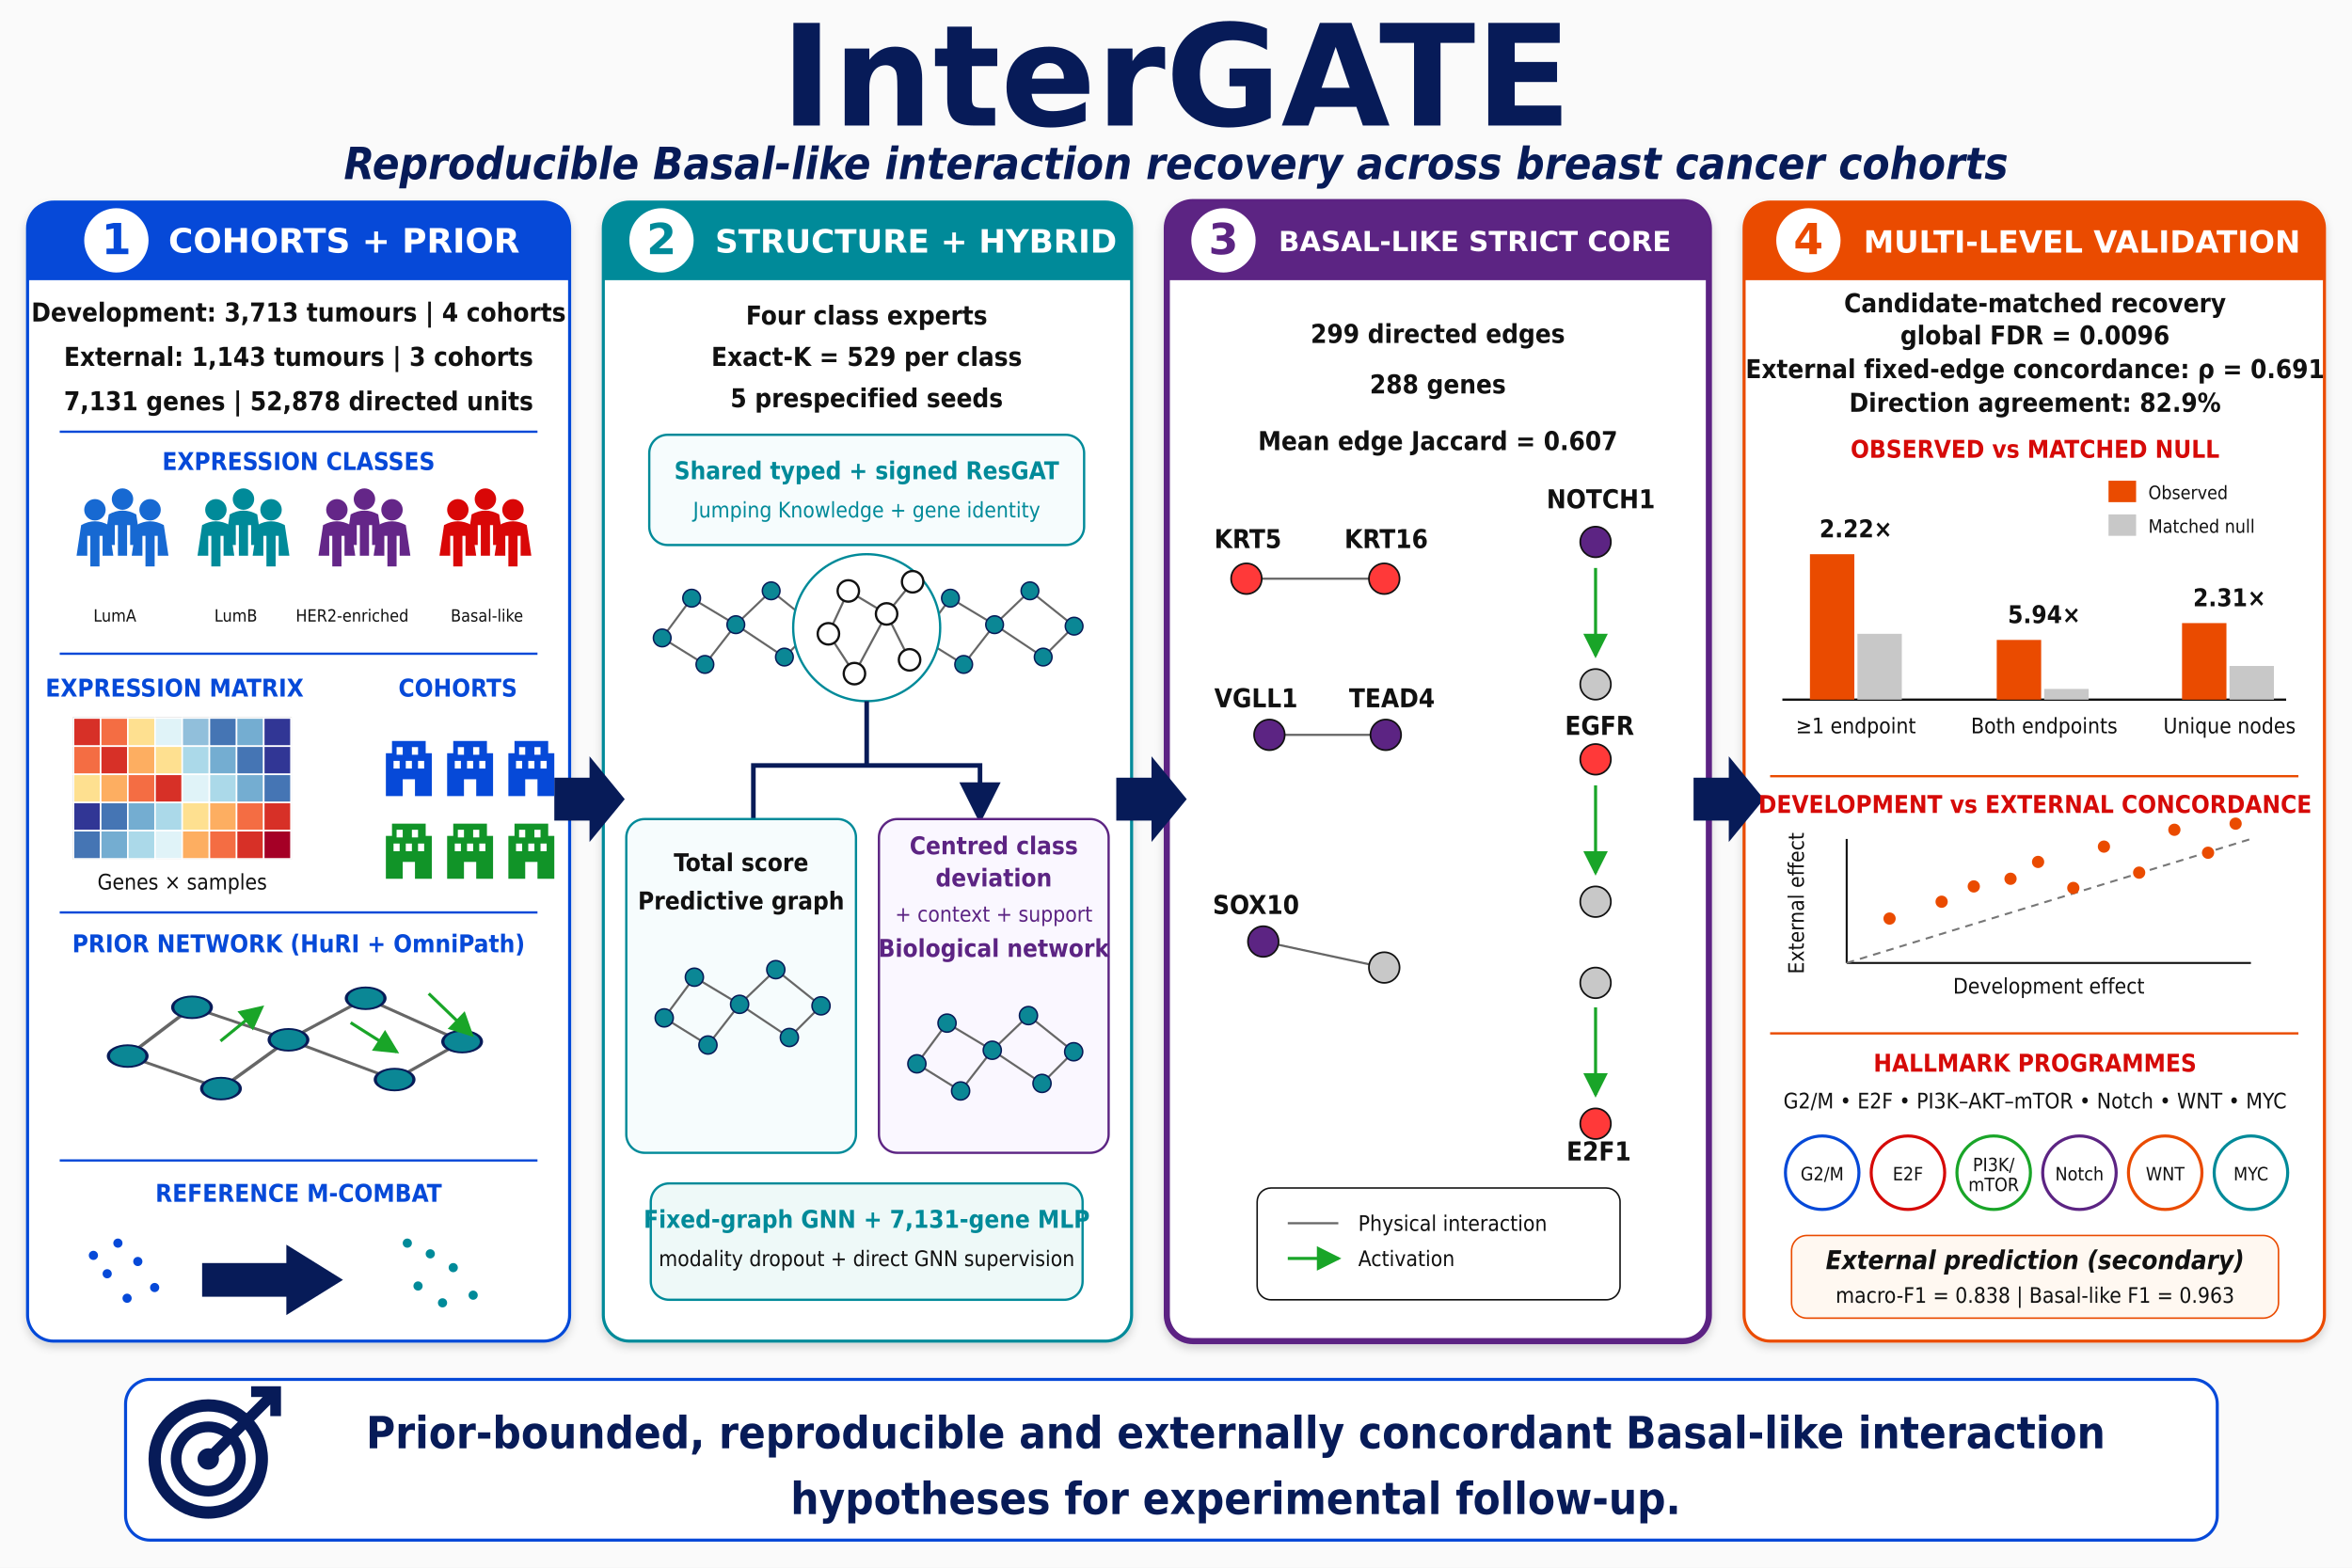
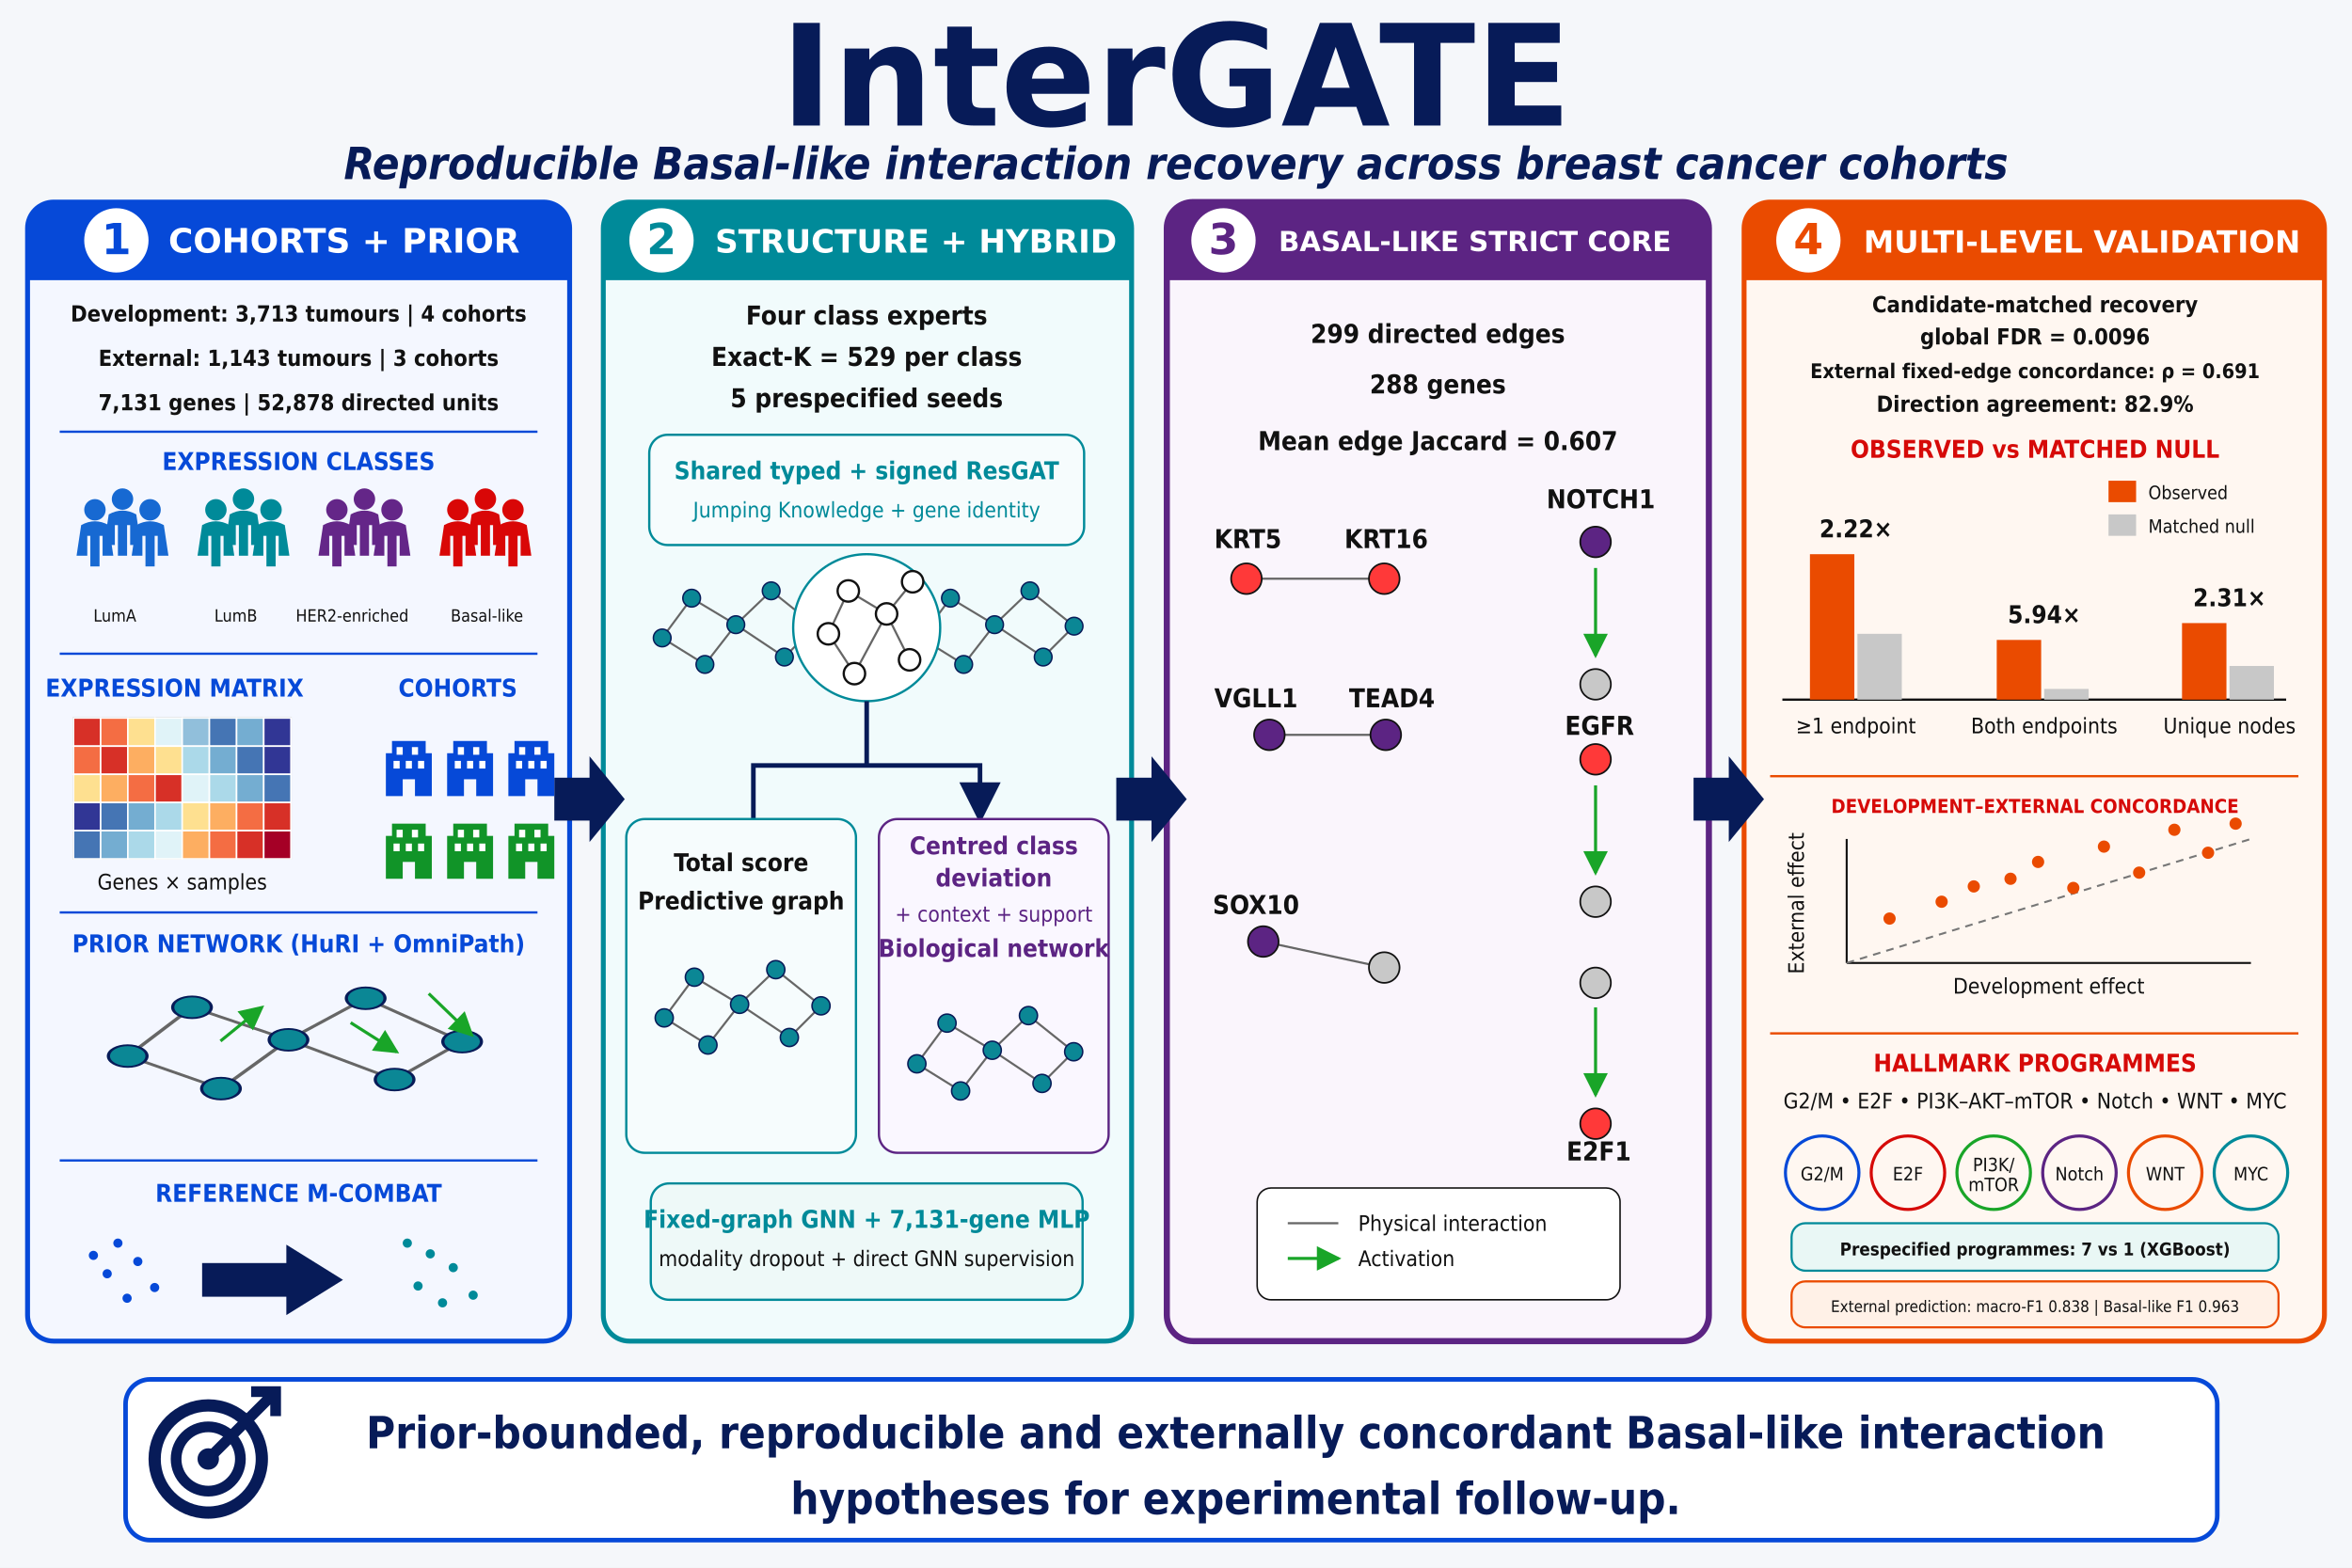
<svg xmlns="http://www.w3.org/2000/svg" xmlns:xlink="http://www.w3.org/1999/xlink" width="1536" height="1024" viewBox="0 0 1536 1024" role="img" aria-labelledby="title desc">
  <defs>
    <style>
      .sans{font-family:'DejaVu Sans',Arial,sans-serif}.cond{font-family:'DejaVu Sans Condensed','Arial Narrow',Arial,sans-serif}
      .navy{fill:#071b58}.body{fill:#111}.white{fill:#fff}.blue{fill:#0649d8}.teal{fill:#008a99}.purple{fill:#5c2483}.orange{fill:#ea4b00}.red{fill:#d60a08}
      .h1{font-size:92px;font-weight:800}.subtitle{font-size:29px;font-weight:700;font-style:italic}.panelhead{font-size:21px;font-weight:800}.num{font-size:28px;font-weight:800}
      .metric{font-size:17px;font-weight:700}.small{font-size:14px}.tiny{font-size:12px}.label{font-size:16px;font-weight:700}.boxlabel{font-size:14px}.gene{font-size:17px;font-weight:700}
      .rule{stroke-width:1.5}.network{stroke:#666;stroke-width:1.4}.activation{stroke:#19a528;stroke-width:2}.inhibition{stroke:#e32222;stroke-width:2}
    </style>
-     <filter id="soft" x="-20%" y="-20%" width="140%" height="140%">
-       <feDropShadow dx="0" dy="3" stdDeviation="3" flood-opacity="0.16" />
-     </filter>
    <marker id="arrow-navy" markerWidth="9" markerHeight="9" refX="8" refY="4.5" orient="auto">
      <path d="M0,0 L9,4.5 L0,9 Z" fill="#071b58" />
    </marker>
    <marker id="arrow-green" markerWidth="8" markerHeight="8" refX="7" refY="4" orient="auto">
      <path d="M0,0 L8,4 L0,8 Z" fill="#19a528" />
    </marker>
    <marker id="bar-red" markerWidth="8" markerHeight="8" refX="7" refY="4" orient="auto">
      <path d="M0,0 L8,4 L0,8" fill="none" stroke="#e32222" stroke-width="1.8" />
    </marker>
    <symbol id="person" viewBox="0 0 30 46">
      <circle cx="15" cy="8" r="7" fill="currentColor" />
      <path d="M6 18 Q15 13 24 18 L27 38 H20 V25 H18 V45 H12 V25 H10 V38 H3 Z" fill="currentColor" />
    </symbol>
    <symbol id="building" viewBox="0 0 34 42">
      <path d="M6 3h22v8h4v28H21V28h-8v11H2V11h4z" fill="currentColor" />
      <g fill="#fff">
        <rect x="9" y="7" width="4" height="5" />
        <rect x="19" y="7" width="4" height="5" />
        <rect x="7" y="16" width="4" height="5" />
        <rect x="15" y="16" width="4" height="5" />
        <rect x="23" y="16" width="4" height="5" />
      </g>
    </symbol>
    <symbol id="nodegraph" viewBox="0 0 130 82">
      <g class="network">
        <line x1="14" y1="49" x2="34" y2="22" />
        <line x1="14" y1="49" x2="43" y2="67" />
        <line x1="34" y1="22" x2="64" y2="40" />
        <line x1="43" y1="67" x2="64" y2="40" />
        <line x1="64" y1="40" x2="88" y2="17" />
        <line x1="64" y1="40" x2="97" y2="62" />
        <line x1="88" y1="17" x2="118" y2="41" />
        <line x1="97" y1="62" x2="118" y2="41" />
      </g>
      <g fill="#0b8795" stroke="#071b58">
        <circle cx="14" cy="49" r="6" />
        <circle cx="34" cy="22" r="6" />
        <circle cx="43" cy="67" r="6" />
        <circle cx="64" cy="40" r="6" />
        <circle cx="88" cy="17" r="6" />
        <circle cx="97" cy="62" r="6" />
        <circle cx="118" cy="41" r="6" />
      </g>
    </symbol>
  </defs>
-   <rect width="1536" height="1024" fill="#fafafa" />
+   <rect width="1536" height="1024" fill="#f5f7fa" />
  <text x="768" y="82" text-anchor="middle" class="sans navy h1">InterGATE</text>
  <text x="768" y="117" text-anchor="middle" class="cond navy subtitle">Reproducible Basal-like interaction recovery across breast cancer cohorts</text>
-   <g filter="url(#soft)">
-     <rect x="18" y="132" width="354" height="744" rx="17" fill="#fff" stroke="#0649d8" stroke-width="2" />
-     <rect x="394" y="132" width="345" height="744" rx="17" fill="#fff" stroke="#008a99" stroke-width="2" />
-     <rect x="762" y="132" width="354" height="744" rx="17" fill="#fff" stroke="#5c2483" stroke-width="4" />
-     <rect x="1139" y="132" width="379" height="744" rx="17" fill="#fff" stroke="#ea4b00" stroke-width="2" />
+   <g>
+     <rect x="18" y="132" width="354" height="744" rx="17" fill="#f4f7ff" stroke="#0649d8" stroke-width="3.2" />
+     <rect x="394" y="132" width="345" height="744" rx="17" fill="#f1fbfc" stroke="#008a99" stroke-width="3.2" />
+     <rect x="762" y="132" width="354" height="744" rx="17" fill="#faf5fc" stroke="#5c2483" stroke-width="4" />
+     <rect x="1139" y="132" width="379" height="744" rx="17" fill="#fff7f1" stroke="#ea4b00" stroke-width="3.2" />
  </g>
  <path d="M18 149q0-17 17-17h320q17 0 17 17v34H18z" fill="#0649d8" />
  <path d="M394 149q0-17 17-17h311q17 0 17 17v34H394z" fill="#008a99" />
  <path d="M762 149q0-17 17-17h320q17 0 17 17v34H762z" fill="#5c2483" />
  <path d="M1139 149q0-17 17-17h345q17 0 17 17v34H1139z" fill="#ea4b00" />
  <g class="sans white panelhead">
    <circle cx="76" cy="157" r="21" fill="#fff" />
    <text x="76" y="166" text-anchor="middle" class="blue num">1</text>
    <text x="110" y="165" font-size="22">COHORTS + PRIOR</text>
    <circle cx="432" cy="157" r="21" fill="#fff" />
    <text x="432" y="166" text-anchor="middle" class="teal num">2</text>
    <text x="467" y="165" font-size="21">STRUCTURE + HYBRID</text>
    <circle cx="799" cy="157" r="21" fill="#fff" />
    <text x="799" y="166" text-anchor="middle" class="purple num">3</text>
    <text x="835" y="164" font-size="18">BASAL-LIKE STRICT CORE</text>
    <circle cx="1181" cy="157" r="21" fill="#fff" />
    <text x="1181" y="166" text-anchor="middle" class="orange num">4</text>
    <text x="1217" y="165" font-size="20">MULTI-LEVEL VALIDATION</text>
  </g>
  <g fill="#071b58">
    <path d="M362 508h23v-14l23 28-23 28v-14h-23z" />
    <path d="M729 508h23v-14l23 28-23 28v-14h-23z" />
    <path d="M1106 508h23v-14l23 28-23 28v-14h-23z" />
  </g>
  <g class="cond body">
-     <text x="195" y="210" text-anchor="middle" class="metric" font-size="15">Development: 3,713 tumours | 4 cohorts</text>
-     <text x="195" y="239" text-anchor="middle" class="metric" font-size="15">External: 1,143 tumours | 3 cohorts</text>
-     <text x="195" y="268" text-anchor="middle" class="metric" font-size="15">7,131 genes | 52,878 directed units</text>
+     <text x="195" y="210" text-anchor="middle" class="metric" style="font-size:14.5px">Development: 3,713 tumours | 4 cohorts</text>
+     <text x="195" y="239" text-anchor="middle" class="metric" style="font-size:14.5px">External: 1,143 tumours | 3 cohorts</text>
+     <text x="195" y="268" text-anchor="middle" class="metric" style="font-size:14.5px">7,131 genes | 52,878 directed units</text>
    <line x1="39" y1="282" x2="351" y2="282" stroke="#0649d8" class="rule" />
    <text x="195" y="307" text-anchor="middle" class="blue label">EXPRESSION CLASSES</text>
    <g transform="translate(47 325)" color="#1769d2">
      <use xlink:href="#person" x="0" width="30" height="46" />
      <use xlink:href="#person" x="18" y="-7" width="30" height="46" />
      <use xlink:href="#person" x="36" width="30" height="46" />
    </g>
    <g transform="translate(126 325)" color="#008a99">
      <use xlink:href="#person" x="0" width="30" height="46" />
      <use xlink:href="#person" x="18" y="-7" width="30" height="46" />
      <use xlink:href="#person" x="36" width="30" height="46" />
    </g>
    <g transform="translate(205 325)" color="#642688">
      <use xlink:href="#person" x="0" width="30" height="46" />
      <use xlink:href="#person" x="18" y="-7" width="30" height="46" />
      <use xlink:href="#person" x="36" width="30" height="46" />
    </g>
    <g transform="translate(284 325)" color="#d90707">
      <use xlink:href="#person" x="0" width="30" height="46" />
      <use xlink:href="#person" x="18" y="-7" width="30" height="46" />
      <use xlink:href="#person" x="36" width="30" height="46" />
    </g>
    <g class="small" style="font-size:11px">
      <text x="75" y="406" text-anchor="middle">LumA</text>
      <text x="154" y="406" text-anchor="middle">LumB</text>
      <text x="230" y="406" text-anchor="middle">HER2-enriched</text>
      <text x="318" y="406" text-anchor="middle">Basal-like</text>
    </g>
    <line x1="39" y1="427" x2="351" y2="427" stroke="#0649d8" class="rule" />
    <text x="114" y="455" text-anchor="middle" class="blue label">EXPRESSION MATRIX</text>
    <text x="299" y="455" text-anchor="middle" class="blue label">COHORTS</text>
    <g transform="translate(48 469)">
      <rect width="142" height="92" fill="#fff" stroke="#aaa" />
      <g stroke="#fff" stroke-width="1">
        <rect x="0" y="0" width="17.75" height="18.4" fill="#d73027" />
        <rect x="17.75" y="0" width="17.75" height="18.4" fill="#f46d43" />
        <rect x="35.5" y="0" width="17.75" height="18.4" fill="#fee090" />
        <rect x="53.25" y="0" width="17.75" height="18.4" fill="#e0f3f8" />
        <rect x="71" y="0" width="17.75" height="18.4" fill="#91bfdb" />
        <rect x="88.75" y="0" width="17.75" height="18.4" fill="#4575b4" />
        <rect x="106.5" y="0" width="17.75" height="18.4" fill="#74add1" />
        <rect x="124.25" y="0" width="17.75" height="18.4" fill="#313695" />
        <rect x="0" y="18.4" width="17.75" height="18.4" fill="#f46d43" />
        <rect x="17.75" y="18.4" width="17.75" height="18.4" fill="#d73027" />
        <rect x="35.5" y="18.4" width="17.75" height="18.4" fill="#fdae61" />
        <rect x="53.25" y="18.4" width="17.75" height="18.4" fill="#fee090" />
        <rect x="71" y="18.4" width="17.75" height="18.4" fill="#abd9e9" />
        <rect x="88.75" y="18.4" width="17.75" height="18.4" fill="#74add1" />
        <rect x="106.5" y="18.4" width="17.75" height="18.4" fill="#4575b4" />
        <rect x="124.25" y="18.4" width="17.75" height="18.4" fill="#313695" />
        <rect x="0" y="36.8" width="17.75" height="18.4" fill="#fee090" />
        <rect x="17.75" y="36.8" width="17.75" height="18.4" fill="#fdae61" />
        <rect x="35.5" y="36.8" width="17.75" height="18.4" fill="#f46d43" />
        <rect x="53.25" y="36.8" width="17.75" height="18.4" fill="#d73027" />
        <rect x="71" y="36.8" width="17.75" height="18.4" fill="#e0f3f8" />
        <rect x="88.75" y="36.8" width="17.75" height="18.4" fill="#abd9e9" />
        <rect x="106.5" y="36.8" width="17.75" height="18.4" fill="#74add1" />
        <rect x="124.25" y="36.8" width="17.75" height="18.4" fill="#4575b4" />
        <rect x="0" y="55.2" width="17.75" height="18.4" fill="#313695" />
        <rect x="17.75" y="55.2" width="17.75" height="18.4" fill="#4575b4" />
        <rect x="35.5" y="55.2" width="17.75" height="18.4" fill="#74add1" />
        <rect x="53.25" y="55.2" width="17.75" height="18.4" fill="#abd9e9" />
        <rect x="71" y="55.2" width="17.75" height="18.4" fill="#fee090" />
        <rect x="88.75" y="55.2" width="17.75" height="18.4" fill="#fdae61" />
        <rect x="106.5" y="55.2" width="17.75" height="18.4" fill="#f46d43" />
        <rect x="124.25" y="55.2" width="17.75" height="18.4" fill="#d73027" />
        <rect x="0" y="73.6" width="17.75" height="18.4" fill="#4575b4" />
        <rect x="17.75" y="73.6" width="17.75" height="18.4" fill="#74add1" />
        <rect x="35.5" y="73.6" width="17.75" height="18.4" fill="#abd9e9" />
        <rect x="53.25" y="73.6" width="17.75" height="18.4" fill="#e0f3f8" />
        <rect x="71" y="73.6" width="17.75" height="18.4" fill="#fdae61" />
        <rect x="88.75" y="73.6" width="17.75" height="18.4" fill="#f46d43" />
        <rect x="106.5" y="73.6" width="17.75" height="18.4" fill="#d73027" />
        <rect x="124.25" y="73.6" width="17.75" height="18.4" fill="#a50026" />
      </g>
    </g>
    <g color="#0649d8" transform="translate(250 481)">
      <use xlink:href="#building" x="0" width="34" height="42" />
      <use xlink:href="#building" x="40" width="34" height="42" />
      <use xlink:href="#building" x="80" width="34" height="42" />
    </g>
    <g color="#119428" transform="translate(250 535)">
      <use xlink:href="#building" x="0" width="34" height="42" />
      <use xlink:href="#building" x="40" width="34" height="42" />
      <use xlink:href="#building" x="80" width="34" height="42" />
    </g>
    <text x="119" y="581" text-anchor="middle" class="small">Genes × samples</text>
    <line x1="39" y1="596" x2="351" y2="596" stroke="#0649d8" class="rule" />
    <text x="195" y="622" text-anchor="middle" class="blue label">PRIOR NETWORK (HuRI + OmniPath)</text>
    <g transform="translate(54 632) scale(2.1 1.18)">
      <use xlink:href="#nodegraph" width="130" height="82" />
    </g>
    <g class="activation" marker-end="url(#arrow-green)">
      <line x1="144" y1="680" x2="171" y2="658" />
      <line x1="229" y1="668" x2="259" y2="687" />
      <line x1="280" y1="649" x2="308" y2="676" />
    </g>
    <line x1="39" y1="758" x2="351" y2="758" stroke="#0649d8" class="rule" />
    <text x="195" y="785" text-anchor="middle" class="blue label">REFERENCE M-COMBAT</text>
    <g fill="#0649d8">
      <circle cx="77" cy="812" r="3" />
      <circle cx="90" cy="824" r="3" />
      <circle cx="70" cy="832" r="3" />
      <circle cx="101" cy="841" r="3" />
      <circle cx="83" cy="848" r="3" />
      <circle cx="61" cy="820" r="3" />
    </g>
    <path d="M132 825h55v-12l37 23-37 23v-12h-55z" fill="#071b58" />
    <g fill="#008a99">
      <circle cx="266" cy="812" r="3" />
      <circle cx="281" cy="819" r="3" />
      <circle cx="296" cy="828" r="3" />
      <circle cx="273" cy="840" r="3" />
      <circle cx="309" cy="846" r="3" />
      <circle cx="289" cy="851" r="3" />
    </g>
  </g>
  <g class="cond body">
    <text x="566" y="212" text-anchor="middle" class="metric">Four class experts</text>
    <text x="566" y="239" text-anchor="middle" class="metric">Exact-K = 529 per class</text>
    <text x="566" y="266" text-anchor="middle" class="metric">5 prespecified seeds</text>
    <rect x="424" y="284" width="284" height="72" rx="12" fill="#f6fcfd" stroke="#008a99" stroke-width="1.5" />
    <text x="566" y="313" text-anchor="middle" class="teal label">Shared typed + signed ResGAT</text>
    <text x="566" y="338" text-anchor="middle" class="teal boxlabel">Jumping Knowledge + gene identity</text>
    <use xlink:href="#nodegraph" x="419" y="368" width="125" height="82" />
    <use xlink:href="#nodegraph" x="588" y="368" width="125" height="82" />
    <circle cx="566" cy="410" r="48" fill="#fff" stroke="#008a99" stroke-width="1.5" />
    <g class="network">
      <line x1="541" y1="414" x2="554" y2="386" />
      <line x1="541" y1="414" x2="558" y2="440" />
      <line x1="554" y1="386" x2="579" y2="401" />
      <line x1="558" y1="440" x2="579" y2="401" />
      <line x1="579" y1="401" x2="594" y2="431" />
      <line x1="579" y1="401" x2="596" y2="380" />
    </g>
    <g fill="#fff" stroke="#111" stroke-width="1.5">
      <circle cx="541" cy="414" r="7" />
      <circle cx="554" cy="386" r="7" />
      <circle cx="558" cy="440" r="7" />
      <circle cx="579" cy="401" r="7" />
      <circle cx="594" cy="431" r="7" />
      <circle cx="596" cy="380" r="7" />
    </g>
    <path d="M566 458v42M566 500h-74v35M566 500h74v35" fill="none" stroke="#071b58" stroke-width="3" marker-end="url(#arrow-navy)" />
    <rect x="409" y="535" width="150" height="218" rx="12" fill="#f6fcfd" stroke="#008a99" stroke-width="1.5" />
    <rect x="574" y="535" width="150" height="218" rx="12" fill="#faf7ff" stroke="#5c2483" stroke-width="1.5" />
    <text x="484" y="569" text-anchor="middle" class="label" font-size="14">Total score</text>
    <text x="484" y="594" text-anchor="middle" class="label" font-size="14">Predictive graph</text>
    <use xlink:href="#nodegraph" x="420" y="616" width="128" height="82" />
    <text x="649" y="558" text-anchor="middle" class="purple label" font-size="14">Centred class</text>
    <text x="649" y="579" text-anchor="middle" class="purple label" font-size="14">deviation</text>
    <text x="649" y="602" text-anchor="middle" class="purple boxlabel">+ context + support</text>
    <text x="649" y="625" text-anchor="middle" class="purple label" font-size="14">Biological network</text>
    <use xlink:href="#nodegraph" x="585" y="646" width="128" height="82" />
    <rect x="425" y="773" width="282" height="76" rx="12" fill="#eef9f8" stroke="#008a99" stroke-width="1.5" />
    <text x="566" y="802" text-anchor="middle" class="teal label">Fixed-graph GNN + 7,131-gene MLP</text>
    <text x="566" y="827" text-anchor="middle" class="boxlabel">modality dropout + direct GNN supervision</text>
  </g>
  <g class="cond body">
    <text x="939" y="224" text-anchor="middle" class="metric">299 directed edges</text>
    <text x="939" y="257" text-anchor="middle" class="metric">288 genes</text>
    <text x="939" y="294" text-anchor="middle" class="metric">Mean edge Jaccard = 0.607</text>
    <g class="network">
      <line x1="814" y1="378" x2="904" y2="378" />
      <line x1="829" y1="480" x2="905" y2="480" />
      <line x1="825" y1="615" x2="904" y2="632" />
    </g>
    <g class="activation" marker-end="url(#arrow-green)">
      <line x1="1042" y1="371" x2="1042" y2="428" />
      <line x1="1042" y1="513" x2="1042" y2="570" />
      <line x1="1042" y1="658" x2="1042" y2="715" />
    </g>
    <g stroke="#111" stroke-width="1.1">
      <circle cx="814" cy="378" r="10" fill="#ff3939" />
      <circle cx="904" cy="378" r="10" fill="#ff3939" />
      <circle cx="829" cy="480" r="10" fill="#5c2483" />
      <circle cx="905" cy="480" r="10" fill="#5c2483" />
      <circle cx="825" cy="615" r="10" fill="#5c2483" />
      <circle cx="904" cy="632" r="10" fill="#c8c8c8" />
      <circle cx="1042" cy="354" r="10" fill="#5c2483" />
      <circle cx="1042" cy="447" r="10" fill="#c8c8c8" />
      <circle cx="1042" cy="496" r="10" fill="#ff3939" />
      <circle cx="1042" cy="589" r="10" fill="#c8c8c8" />
      <circle cx="1042" cy="642" r="10" fill="#c8c8c8" />
      <circle cx="1042" cy="734" r="10" fill="#ff3939" />
    </g>
    <g class="gene">
      <text x="793" y="358">KRT5</text>
      <text x="878" y="358">KRT16</text>
      <text x="793" y="462">VGLL1</text>
      <text x="881" y="462">TEAD4</text>
      <text x="792" y="597">SOX10</text>
      <text x="1010" y="332">NOTCH1</text>
      <text x="1022" y="480">EGFR</text>
      <text x="1023" y="758">E2F1</text>
    </g>
    <rect x="821" y="776" width="237" height="73" rx="9" fill="#fff" stroke="#111" />
    <line x1="841" y1="799" x2="874" y2="799" class="network" />
    <text x="887" y="804" class="small">Physical interaction</text>
    <line x1="841" y1="822" x2="874" y2="822" class="activation" marker-end="url(#arrow-green)" />
    <text x="887" y="827" class="small">Activation</text>
  </g>
  <g class="cond body">
-     <text x="1329" y="204" text-anchor="middle" class="metric" font-size="15">Candidate-matched recovery</text>
-     <text x="1329" y="225" text-anchor="middle" class="metric" font-size="15">global FDR = 0.0096</text>
-     <text x="1329" y="247" text-anchor="middle" class="metric" font-size="14">External fixed-edge concordance: ρ = 0.691</text>
-     <text x="1329" y="269" text-anchor="middle" class="metric" font-size="15">Direction agreement: 82.9%</text>
+     <text x="1329" y="204" text-anchor="middle" class="metric" style="font-size:14.5px">Candidate-matched recovery</text>
+     <text x="1329" y="225" text-anchor="middle" class="metric" style="font-size:14.5px">global FDR = 0.0096</text>
+     <text x="1329" y="247" text-anchor="middle" class="metric" style="font-size:13.2px">External fixed-edge concordance: ρ = 0.691</text>
+     <text x="1329" y="269" text-anchor="middle" class="metric" style="font-size:14.5px">Direction agreement: 82.9%</text>
    <text x="1329" y="299" text-anchor="middle" class="red label">OBSERVED vs MATCHED NULL</text>
    <g class="tiny">
      <rect x="1377" y="314" width="18" height="14" fill="#ea4b00" />
      <text x="1403" y="326">Observed</text>
      <rect x="1377" y="336" width="18" height="14" fill="#c8c8c8" />
      <text x="1403" y="348">Matched null</text>
    </g>
    <line x1="1164" y1="457" x2="1493" y2="457" stroke="#111" stroke-width="1.5" />
    <g>
      <rect x="1182" y="362" width="29" height="95" fill="#ea4b00" />
      <rect x="1213" y="414" width="29" height="43" fill="#c8c8c8" />
      <rect x="1304" y="418" width="29" height="39" fill="#ea4b00" />
      <rect x="1335" y="450" width="29" height="7" fill="#c8c8c8" />
      <rect x="1425" y="407" width="29" height="50" fill="#ea4b00" />
      <rect x="1456" y="435" width="29" height="22" fill="#c8c8c8" />
    </g>
    <g class="label">
      <text x="1212" y="351" text-anchor="middle">2.22×</text>
      <text x="1335" y="407" text-anchor="middle">5.94×</text>
      <text x="1456" y="396" text-anchor="middle">2.31×</text>
    </g>
    <g class="small">
      <text x="1212" y="479" text-anchor="middle">≥1 endpoint</text>
      <text x="1335" y="479" text-anchor="middle">Both endpoints</text>
      <text x="1456" y="479" text-anchor="middle">Unique nodes</text>
    </g>
    <line x1="1156" y1="507" x2="1501" y2="507" stroke="#ea4b00" class="rule" />
-     <text x="1329" y="531" text-anchor="middle" class="red label" font-size="13">DEVELOPMENT vs EXTERNAL CONCORDANCE</text>
+     <text x="1329" y="531" text-anchor="middle" class="red label" style="font-size:12.5px">DEVELOPMENT–EXTERNAL CONCORDANCE</text>
    <line x1="1206" y1="629" x2="1470" y2="629" stroke="#111" stroke-width="1.3" />
    <line x1="1206" y1="629" x2="1206" y2="548" stroke="#111" stroke-width="1.3" />
    <line x1="1206" y1="629" x2="1470" y2="548" stroke="#777" stroke-width="1.3" stroke-dasharray="5 4" />
    <g fill="#ea4b00">
      <circle cx="1234" cy="600" r="4" />
      <circle cx="1268" cy="589" r="4" />
      <circle cx="1289" cy="579" r="4" />
      <circle cx="1313" cy="574" r="4" />
      <circle cx="1331" cy="563" r="4" />
      <circle cx="1354" cy="580" r="4" />
      <circle cx="1374" cy="553" r="4" />
      <circle cx="1397" cy="570" r="4" />
      <circle cx="1420" cy="542" r="4" />
      <circle cx="1442" cy="557" r="4" />
      <circle cx="1460" cy="538" r="4" />
    </g>
    <text x="1338" y="649" text-anchor="middle" class="small">Development effect</text>
    <text x="1178" y="590" text-anchor="middle" transform="rotate(-90 1178 590)" class="small">External effect</text>
    <line x1="1156" y1="675" x2="1501" y2="675" stroke="#ea4b00" class="rule" />
    <text x="1329" y="700" text-anchor="middle" class="red label">HALLMARK PROGRAMMES</text>
    <text x="1329" y="724" text-anchor="middle" class="small">G2/M • E2F • PI3K–AKT–mTOR • Notch • WNT • MYC</text>
    <g fill="none" stroke-width="2">
      <circle cx="1190" cy="766" r="24" stroke="#0649d8" />
      <circle cx="1246" cy="766" r="24" stroke="#d60a08" />
      <circle cx="1302" cy="766" r="24" stroke="#19a528" />
      <circle cx="1358" cy="766" r="24" stroke="#5c2483" />
      <circle cx="1414" cy="766" r="24" stroke="#ea4b00" />
      <circle cx="1470" cy="766" r="24" stroke="#008a99" />
    </g>
    <g class="tiny" text-anchor="middle">
      <text x="1190" y="771">G2/M</text>
      <text x="1246" y="771">E2F</text>
      <text x="1302" y="765">PI3K/</text>
      <text x="1302" y="778">mTOR</text>
      <text x="1358" y="771">Notch</text>
      <text x="1414" y="771">WNT</text>
      <text x="1470" y="771">MYC</text>
    </g>
-     <rect x="1170" y="807" width="318" height="54" rx="10" fill="#fff8f1" stroke="#ea4b00" />
-     <text x="1329" y="829" text-anchor="middle" class="metric" font-size="14" font-style="italic">External prediction (secondary)</text>
-     <text x="1329" y="851" text-anchor="middle" class="small">macro-F1 = 0.838 | Basal-like F1 = 0.963</text>
-   </g>
-   <rect x="82" y="901" width="1366" height="105" rx="16" fill="#fff" stroke="#0649d8" stroke-width="2" />
+     <rect x="1170" y="799" width="318" height="31" rx="9" fill="#e9f7f5" stroke="#008a99" stroke-width="1.4" />
+     <text x="1329" y="820" text-anchor="middle" class="metric" style="font-size:11.5px">Prespecified programmes: 7 vs 1 (XGBoost)</text>
+     <rect x="1170" y="837" width="318" height="30" rx="9" fill="#fff1e7" stroke="#ea4b00" stroke-width="1.4" />
+     <text x="1329" y="857" text-anchor="middle" class="small" style="font-size:10.4px">External prediction: macro-F1 0.838 | Basal-like F1 0.963</text>
+   </g>
+   <rect x="82" y="901" width="1366" height="105" rx="16" fill="#fff" stroke="#0649d8" stroke-width="3" />
  <circle cx="136" cy="953" r="35" fill="none" stroke="#071b58" stroke-width="8" />
  <circle cx="136" cy="953" r="21" fill="none" stroke="#071b58" stroke-width="7" />
  <circle cx="136" cy="953" r="7" fill="#071b58" />
  <path d="M136 953l44-44M164 909h16v16" fill="none" stroke="#071b58" stroke-width="7" />
  <text x="807" y="946" text-anchor="middle" class="cond navy" font-size="29" font-weight="800">Prior-bounded, reproducible and externally concordant Basal-like interaction</text>
  <text x="807" y="989" text-anchor="middle" class="cond navy" font-size="29" font-weight="800">hypotheses for experimental follow-up.</text>
</svg>
